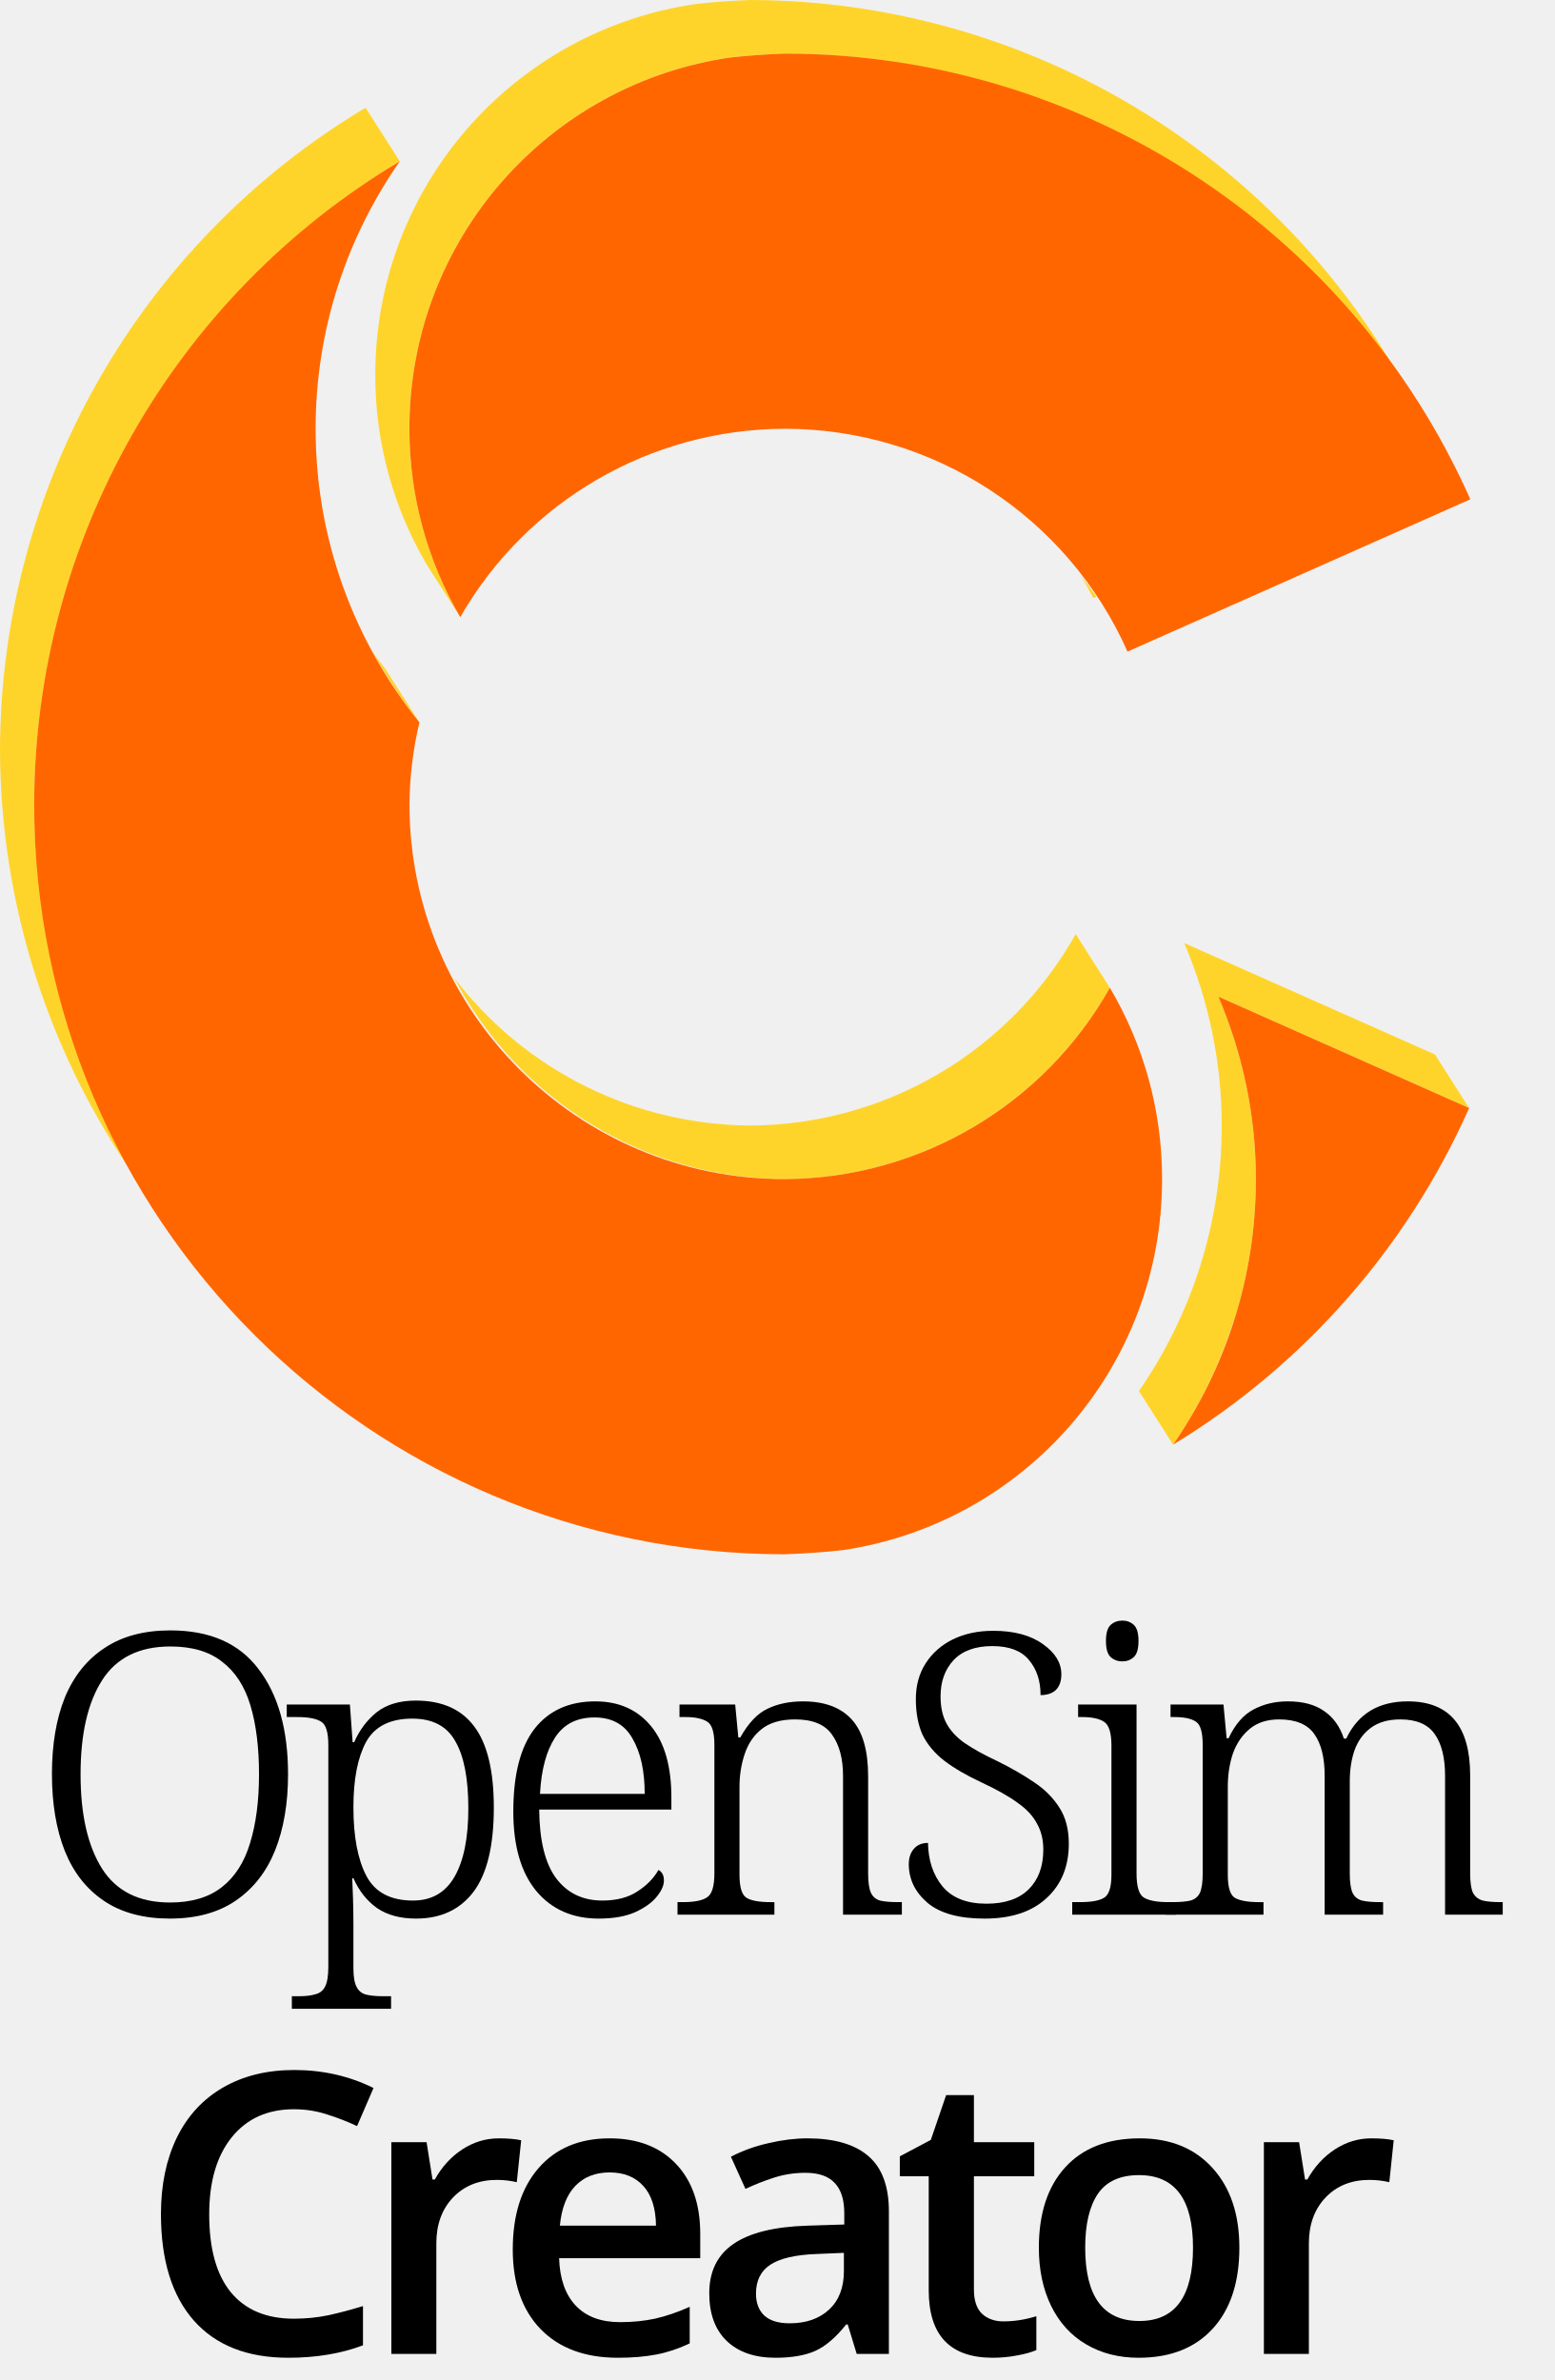
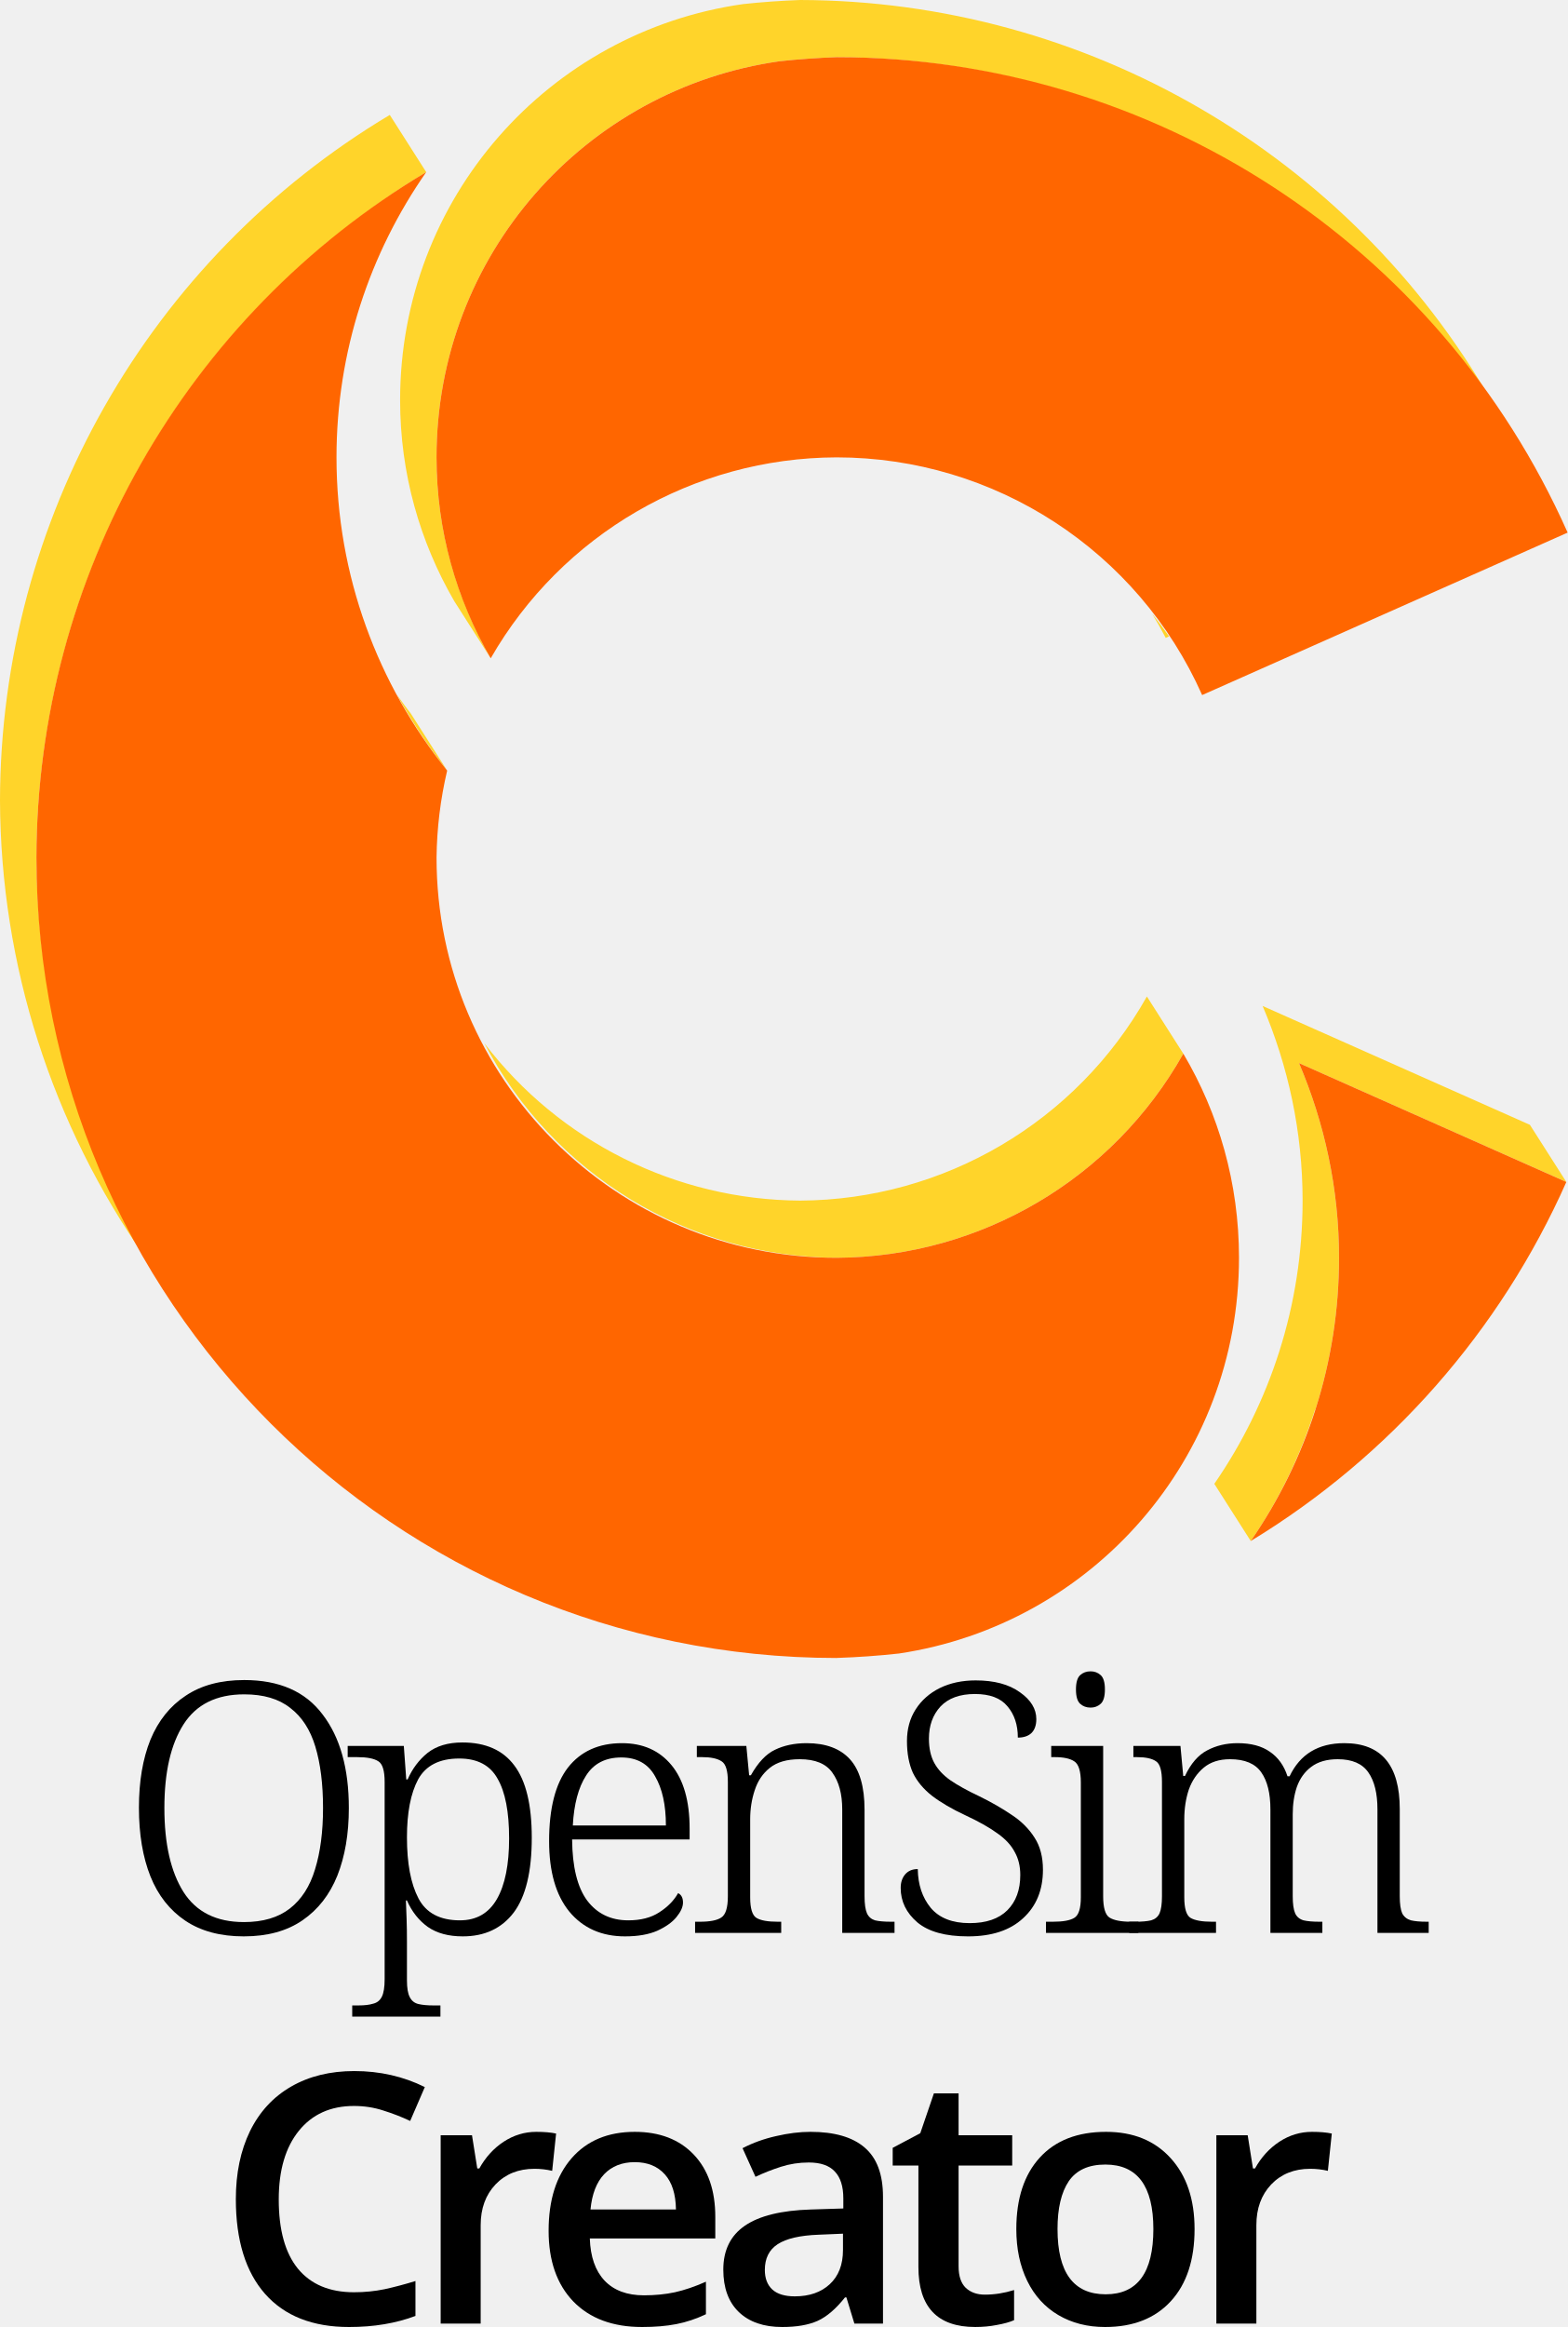
- <svg xmlns="http://www.w3.org/2000/svg" width="128" height="196" viewBox="0 0 128 196" version="1.1" id="svg5">
+ <svg xmlns="http://www.w3.org/2000/svg" width="198" height="293.836" viewBox="0 0 198 293.836" version="1.1" id="svg5">
+   <style>@media (prefers-color-scheme: dark) { #text8808 { fill: white; } }</style>
  <defs id="defs2">
    </defs>
-   <g id="layer1" transform="translate(-6.943702)">
-     <g id="g4360" transform="matrix(1.103448,0,0,1.103448,-2.38173,-8.827588)" style="stroke-width:0.906">
+   <g id="layer1" transform="translate(-6.943704)">
+     <g aria-label="OpenSim Creator" id="text8808" transform="matrix(1.1081,0,0,1.1081,-139.0307,151.527)">
+       <g id="g2" transform="matrix(0.6123422,0,0,0.6123422,71.72456,17.83475)" style="stroke-width:2.65">
+         <path d="m 163.894,139.47 q -6.528,0 -10.268,4.627 -3.739,4.627 -3.739,12.771 0,8.525 3.581,12.898 3.613,4.373 10.426,4.373 2.947,0 5.704,-0.57 2.757,-0.602 5.736,-1.521 v 6.496 q -5.451,2.06 -12.359,2.06 -10.172,0 -15.623,-6.148 -5.451,-6.18 -5.451,-17.651 0,-7.225 2.63,-12.644 2.662,-5.419 7.669,-8.303 5.007,-2.884 11.757,-2.884 7.099,0 13.12,2.979 l -2.725,6.306 q -2.345,-1.109 -4.975,-1.933 -2.599,-0.856 -5.482,-0.856 z" id="path559" />
+         <path d="m 197.805,144.287 q 2.25,0 3.708,0.317 l -0.729,6.94 q -1.584,-0.38 -3.296,-0.38 -4.468,0 -7.257,2.915 -2.757,2.915 -2.757,7.574 v 18.317 h -7.447 v -35.049 h 5.831 l 0.982,6.18 h 0.38 q 1.743,-3.137 4.532,-4.975 2.82,-1.838 6.053,-1.838 z" id="path561" />
+         <path d="m 217.518,180.603 q -8.176,0 -12.803,-4.753 -4.595,-4.785 -4.595,-13.151 0,-8.588 4.278,-13.5 4.278,-4.912 11.757,-4.912 6.94,0 10.965,4.215 4.025,4.215 4.025,11.598 v 4.025 h -23.355 q 0.158,5.102 2.757,7.859 2.599,2.725 7.32,2.725 3.106,0 5.768,-0.57 2.694,-0.602 5.768,-1.965 v 6.053 q -2.725,1.299 -5.514,1.838 -2.789,0.539 -6.37,0.539 z m -1.363,-30.676 q -3.549,0 -5.704,2.25 -2.123,2.25 -2.535,6.56 h 15.908 q -0.063,-4.342 -2.092,-6.56 -2.028,-2.25 -5.577,-2.25 z" id="path563" />
+         <path d="m 257.038,179.97 -1.489,-4.88 h -0.254 q -2.535,3.201 -5.102,4.373 -2.567,1.141 -6.591,1.141 -5.165,0 -8.081,-2.789 -2.884,-2.789 -2.884,-7.891 0,-5.419 4.025,-8.176 4.025,-2.757 12.264,-3.011 l 6.053,-0.19 v -1.87 q 0,-3.359 -1.585,-5.007 -1.553,-1.68 -4.849,-1.68 -2.694,0 -5.165,0.792 -2.472,0.792 -4.753,1.87 l -2.408,-5.324 q 2.852,-1.489 6.243,-2.25 3.391,-0.792 6.401,-0.792 6.687,0 10.077,2.915 3.422,2.915 3.422,9.158 v 23.609 z m -11.091,-5.07 q 4.056,0 6.496,-2.25 2.472,-2.282 2.472,-6.37 v -3.042 l -4.5,0.19 q -5.261,0.19 -7.669,1.775 -2.377,1.553 -2.377,4.785 0,2.345 1.394,3.644 1.394,1.268 4.183,1.268 z" id="path565" />
+         <path d="m 281.314,174.582 q 2.725,0 5.451,-0.856 v 5.609 q -1.236,0.539 -3.201,0.887 -1.933,0.38 -4.025,0.38 -10.584,0 -10.584,-11.155 v -18.887 h -4.785 v -3.296 l 5.134,-2.725 2.535,-7.415 h 4.595 v 7.796 h 9.982 v 5.641 h -9.982 v 18.76 q 0,2.694 1.331,3.993 1.363,1.268 3.549,1.268 z" id="path567" />
+         <path d="m 320.359,162.382 q 0,8.588 -4.405,13.405 -4.405,4.817 -12.264,4.817 -4.912,0 -8.683,-2.218 -3.771,-2.218 -5.799,-6.37 -2.028,-4.151 -2.028,-9.634 0,-8.525 4.373,-13.31 4.373,-4.785 12.327,-4.785 7.606,0 12.042,4.912 4.437,4.88 4.437,13.183 z m -25.51,0 q 0,12.137 8.968,12.137 8.873,0 8.873,-12.137 0,-12.01 -8.937,-12.01 -4.69,0 -6.813,3.106 -2.092,3.106 -2.092,8.905 z" id="path569" />
+         <path d="m 342.195,144.287 q 2.25,0 3.708,0.317 l -0.729,6.94 q -1.584,-0.38 -3.296,-0.38 -4.468,0 -7.257,2.915 -2.757,2.915 -2.757,7.574 v 18.317 h -7.447 v -35.049 h 5.831 l 0.982,6.18 h 0.38 q 1.743,-3.137 4.532,-4.975 2.82,-1.838 6.053,-1.838 z" id="path571" />
+       </g>
+       <g id="g4" transform="matrix(0.6123422,0,0,0.6123422,65.71712,31.74239)">
+         <path d="m 153.207,85.199 q -6.555,0 -10.903,-2.921 -4.348,-2.921 -6.49,-8.242 -2.142,-5.387 -2.142,-12.785 0,-7.334 2.142,-12.656 2.207,-5.322 6.555,-8.178 4.348,-2.921 10.903,-2.921 9.8,0 14.603,6.425 4.868,6.36 4.868,17.393 0,7.204 -2.142,12.591 -2.142,5.322 -6.49,8.307 -4.348,2.985 -10.903,2.985 z m 0,-2.661 q 5.322,0 8.567,-2.531 3.245,-2.531 4.673,-7.269 1.493,-4.803 1.493,-11.423 0,-6.685 -1.428,-11.423 -1.428,-4.738 -4.673,-7.204 -3.18,-2.531 -8.567,-2.531 -7.723,0 -11.293,5.581 -3.57,5.581 -3.57,15.576 0,9.995 3.57,15.641 3.57,5.581 11.228,5.581 z" id="path545" />
+         <path d="m 224.17,85.199 q -6.555,0 -10.384,-4.608 -3.764,-4.608 -3.764,-13.11 0,-9.151 3.505,-13.694 3.57,-4.543 10.06,-4.543 5.841,0 9.216,4.089 3.375,4.089 3.375,11.812 V 67.156 H 214.305 q 0.065,7.658 2.791,11.358 2.791,3.699 7.658,3.699 3.505,0 5.776,-1.493 2.336,-1.493 3.505,-3.57 0.909,0.454 0.909,1.752 0,1.233 -1.233,2.726 -1.168,1.428 -3.57,2.531 -2.401,1.038 -5.971,1.038 z M 214.435,64.56 h 17.329 q 0,-5.711 -2.012,-9.151 -1.947,-3.505 -6.295,-3.505 -4.413,0 -6.555,3.375 -2.142,3.31 -2.466,9.281 z" id="path549" />
+         <path d="M 237.196,84.55 V 82.473 h 0.909 q 2.791,0 3.959,-0.779 1.233,-0.779 1.233,-3.959 V 56.448 q 0,-3.115 -1.168,-3.829 -1.168,-0.779 -3.634,-0.779 h -0.974 v -2.077 h 9.216 l 0.519,5.452 h 0.325 q 2.012,-3.57 4.478,-4.738 2.531,-1.233 5.906,-1.233 5.322,0 8.048,2.985 2.726,2.985 2.726,9.411 v 16.095 q 0,2.142 0.454,3.18 0.454,0.974 1.493,1.298 1.103,0.26 2.985,0.26 h 0.649 v 2.077 h -9.735 V 61.575 q 0,-4.283 -1.817,-6.815 -1.752,-2.531 -6.101,-2.531 -3.57,0 -5.581,1.623 -1.947,1.558 -2.791,4.154 -0.844,2.531 -0.844,5.387 v 14.538 q 0,3.115 1.168,3.829 1.168,0.714 3.959,0.714 h 0.649 v 2.077 z" id="path551" />
+         <path d="m 287.993,85.199 q -6.295,0 -9.411,-2.596 -3.115,-2.661 -3.115,-6.425 0,-1.558 0.844,-2.531 0.844,-0.974 2.336,-0.974 0.065,4.348 2.401,7.204 2.401,2.856 7.269,2.856 4.608,0 7.009,-2.401 2.401,-2.401 2.401,-6.555 0,-2.466 -1.038,-4.283 -0.974,-1.882 -3.18,-3.44 -2.207,-1.623 -5.971,-3.375 -3.764,-1.752 -6.23,-3.634 -2.401,-1.882 -3.57,-4.283 -1.103,-2.466 -1.103,-5.906 0,-3.375 1.623,-5.906 1.623,-2.531 4.478,-3.959 2.921,-1.428 6.685,-1.428 5.192,0 8.242,2.207 3.05,2.142 3.05,4.997 0,1.687 -0.909,2.596 -0.909,0.844 -2.531,0.844 0,-3.57 -1.947,-5.841 -1.882,-2.272 -6.036,-2.272 -4.219,0 -6.425,2.336 -2.142,2.336 -2.142,5.971 0,2.661 0.974,4.478 0.974,1.817 2.985,3.245 2.077,1.428 5.387,2.985 3.44,1.687 6.101,3.505 2.661,1.752 4.219,4.219 1.558,2.401 1.558,5.971 0,5.646 -3.699,9.021 -3.634,3.375 -10.254,3.375 z" id="path553" />
+         <path d="m 310.819,42.624 q -1.168,0 -1.947,-0.714 -0.779,-0.714 -0.779,-2.661 0,-1.947 0.779,-2.661 0.779,-0.714 1.947,-0.714 1.103,0 1.882,0.714 0.779,0.714 0.779,2.661 0,1.947 -0.779,2.661 -0.779,0.714 -1.882,0.714 z m -8.307,41.926 V 82.473 h 1.298 q 2.791,0 3.959,-0.714 1.233,-0.714 1.233,-3.829 V 56.577 q 0,-3.18 -1.233,-3.959 -1.168,-0.779 -3.634,-0.779 h -0.649 v -2.077 h 9.67 v 27.972 q 0,3.18 1.168,3.959 1.233,0.779 4.024,0.779 h 1.363 v 2.077 z" id="path555" />
+         <path d="M 318.003,84.55 V 82.473 h 1.103 q 1.882,0 2.985,-0.26 1.103,-0.325 1.558,-1.298 0.454,-1.038 0.454,-3.18 V 56.448 q 0,-3.115 -1.103,-3.829 -1.103,-0.779 -3.57,-0.779 h -0.649 v -2.077 h 8.762 l 0.519,5.581 h 0.325 q 1.623,-3.44 4.089,-4.738 2.531,-1.363 5.711,-1.363 3.764,0 6.036,1.623 2.272,1.558 3.245,4.543 h 0.389 q 2.921,-6.166 10.189,-6.166 10.319,0 10.319,12.266 v 16.225 q 0,2.142 0.454,3.18 0.519,0.974 1.623,1.298 1.103,0.26 2.921,0.26 h 0.389 v 2.077 h -9.54 V 61.575 q 0,-4.478 -1.687,-6.879 -1.687,-2.466 -5.711,-2.466 -3.05,0 -4.932,1.428 -1.817,1.363 -2.661,3.699 -0.779,2.272 -0.779,5.127 v 15.252 q 0,2.142 0.454,3.18 0.454,0.974 1.558,1.298 1.103,0.26 2.985,0.26 h 0.519 v 2.077 h -9.67 V 61.575 q 0,-4.478 -1.687,-6.879 -1.687,-2.466 -5.841,-2.466 -2.985,0 -4.868,1.558 -1.882,1.558 -2.791,4.089 -0.844,2.531 -0.844,5.517 v 14.538 q 0,3.115 1.168,3.829 1.233,0.714 4.024,0.714 h 0.714 v 2.077 z" id="path557" />
+         <path d="m 173.372,100.126 v -2.077 h 1.168 q 1.687,0 2.726,-0.325 1.103,-0.26 1.623,-1.298 0.519,-1.038 0.519,-3.245 V 56.448 q 0,-3.115 -1.168,-3.829 -1.168,-0.779 -3.959,-0.779 h -1.752 v -2.077 h 10.449 l 0.454,6.23 h 0.26 q 1.298,-2.985 3.699,-4.932 2.466,-1.947 6.49,-1.947 6.49,0 9.67,4.283 3.245,4.283 3.245,13.434 0,9.476 -3.375,13.954 -3.375,4.413 -9.476,4.413 -3.959,0 -6.49,-1.752 -2.531,-1.817 -3.894,-4.932 h -0.195 q 0.065,1.428 0.13,3.44 0.065,1.947 0.065,4.219 v 7.204 q 0,2.142 0.519,3.115 0.519,1.038 1.623,1.298 1.103,0.26 2.791,0.26 h 1.298 v 2.077 z m 20.054,-17.913 q 4.608,0 6.879,-3.959 2.272,-3.959 2.272,-11.293 0,-7.399 -2.142,-11.098 -2.077,-3.764 -7.139,-3.764 -5.517,0 -7.658,3.894 -2.077,3.894 -2.077,10.774 0,7.269 2.142,11.358 2.142,4.089 7.723,4.089 z" id="path547" />
+       </g>
+     </g>
+     <g id="g4360" transform="matrix(1.804803,0,0,1.804803,-8.308996,-14.43842)" style="stroke-width:0.906">
      <path id="path4312" style="opacity:1;fill:#ffd42a;fill-opacity:1;stroke:none;stroke-width:7.25;stroke-linejoin:bevel;stroke-dasharray:none;stroke-opacity:1" d="m 64.451,8 a 56,56 0 0 0 -4,0.287 c -13.599,1.931 -24,13.566 -24,27.713 0,5.137 1.393,9.928 3.791,14.059 l 2.551,4 c -0.378,-0.651 -0.721,-1.324 -1.047,-2.006 -0.083,-0.173 -0.163,-0.347 -0.242,-0.521 -0.262,-0.577 -0.503,-1.165 -0.727,-1.762 -0.036,-0.097 -0.084,-0.189 -0.119,-0.287 a 28,28 0 0 1 0.006,-0.008 C 39.596,46.518 39,43.334 39,40 39,25.853 49.401,14.219 63,12.287 A 56,56 0 0 1 67,12 56,56 0 0 1 112.854,36.098 56,56 0 0 0 64.451,8 Z M 35.729,16.041 A 56,56 0 0 0 8.451,64 56,56 0 0 0 18.689,96.076 56,56 0 0 1 11,68 56,56 0 0 1 31.213,25.082 c 0.004,-0.012 0.006,-0.025 0.01,-0.037 a 56,56 0 0 1 0.148,-0.115 56,56 0 0 1 0.617,-0.473 56,56 0 0 1 6.291,-4.416 z m 53.354,34.908 a 28,28 0 0 1 0.949,1.682 l 0.232,-0.104 a 28,28 0 0 0 -1.182,-1.578 z m -52.848,5.666 c 0.322,0.593 0.669,1.17 1.023,1.742 0.339,0.55 0.689,1.092 1.055,1.623 0.46,0.658 0.929,1.308 1.432,1.932 l -2.551,-4 C 36.856,57.494 36.552,57.049 36.234,56.615 Z M 88.713,77.719 A 28,28 0 0 1 64.451,92 28,28 0 0 1 42.348,80.99 28,28 0 0 0 67,96 28,28 0 0 0 91.262,81.719 Z m 8.1,0.664 c 1.783,4.192 2.797,8.784 2.797,13.617 0,7.35 -2.286,14.177 -6.178,19.816 l 2.549,4 c 1.928,-2.794 3.442,-5.885 4.496,-9.182 a 56,56 0 0 0 0.035,-0.033 c 1.069,-3.346 1.646,-6.908 1.646,-10.602 0,-4.833 -1.014,-9.425 -2.797,-13.617 l 14.947,6.643 3.76,1.672 -2.551,-4 z" />
      <path id="path3929" style="opacity:1;fill:#ff6600;fill-opacity:1;stroke:none;stroke-width:7.25;stroke-linejoin:bevel;stroke-dasharray:none;stroke-opacity:1" d="M 67,12 A 56,56 0 0 0 63.001,12.287 C 49.402,14.219 39,25.853 39,40 c 0,5.137 1.395,9.927 3.792,14.058 A 28,28 0 0 1 67,40 28,28 0 0 1 92.58,56.63 L 118.158,45.264 A 56,56 0 0 0 67,12 Z M 38.279,20.041 A 56,56 0 0 0 11,68 56,56 0 0 0 67,124 v -0.004 c 0.012,7e-5 0.024,-2.7e-4 0.036,0 a 56,56 0 0 0 4.329,-0.309 c 13.498,-2.019 23.794,-13.612 23.794,-27.687 0,-5.224 -1.423,-10.102 -3.896,-14.28 a 28,28 0 0 1 -24.262,14.281 28,28 0 0 1 -28,-28 28,28 0 0 1 0.743,-6.087 C 34.906,55.908 32,48.287 32,40 32,32.588 34.327,25.708 38.279,20.041 Z m 61.083,62.342 c 1.783,4.192 2.798,8.784 2.798,13.617 0,7.35 -2.286,14.177 -6.178,19.817 A 56,56 0 0 0 118.068,90.697 Z" />
    </g>
-     <g aria-label="OpenSim Creator" id="text8808" style="font-size:64.901px;line-height:1.25;font-family:Bebas;-inkscape-font-specification:Bebas;letter-spacing:-4.498px;word-spacing:-4.782px;stroke-width:1.623" transform="matrix(0.8125,0,0,0.8125,-108.6807,89.82212)">
-       <g id="g4" transform="matrix(0.6123422,0,0,0.6123422,65.71712,31.74239)" style="stroke-width:2.65">
-         <path d="m 173.372,100.126 v -2.077 h 1.168 q 1.687,0 2.726,-0.325 1.103,-0.26 1.623,-1.298 0.519,-1.038 0.519,-3.245 V 56.448 q 0,-3.115 -1.168,-3.829 -1.168,-0.779 -3.959,-0.779 h -1.752 v -2.077 h 10.449 l 0.454,6.23 h 0.26 q 1.298,-2.985 3.699,-4.932 2.466,-1.947 6.49,-1.947 6.49,0 9.67,4.283 3.245,4.283 3.245,13.434 0,9.476 -3.375,13.954 -3.375,4.413 -9.476,4.413 -3.959,0 -6.49,-1.752 -2.531,-1.817 -3.894,-4.932 h -0.195 q 0.065,1.428 0.13,3.44 0.065,1.947 0.065,4.219 v 7.204 q 0,2.142 0.519,3.115 0.519,1.038 1.623,1.298 1.103,0.26 2.791,0.26 h 1.298 v 2.077 z m 20.054,-17.913 q 4.608,0 6.879,-3.959 2.272,-3.959 2.272,-11.293 0,-7.399 -2.142,-11.098 -2.077,-3.764 -7.139,-3.764 -5.517,0 -7.658,3.894 -2.077,3.894 -2.077,10.774 0,7.269 2.142,11.358 2.142,4.089 7.723,4.089 z" style="font-weight:300;font-family:'Noto Serif';-inkscape-font-specification:'Noto Serif Light';stroke-width:2.65" id="path547" />
-         <g id="g3" style="stroke-width:2.65">
-           <path d="m 153.207,85.199 q -6.555,0 -10.903,-2.921 -4.348,-2.921 -6.49,-8.242 -2.142,-5.387 -2.142,-12.785 0,-7.334 2.142,-12.656 2.207,-5.322 6.555,-8.178 4.348,-2.921 10.903,-2.921 9.8,0 14.603,6.425 4.868,6.36 4.868,17.393 0,7.204 -2.142,12.591 -2.142,5.322 -6.49,8.307 -4.348,2.985 -10.903,2.985 z m 0,-2.661 q 5.322,0 8.567,-2.531 3.245,-2.531 4.673,-7.269 1.493,-4.803 1.493,-11.423 0,-6.685 -1.428,-11.423 -1.428,-4.738 -4.673,-7.204 -3.18,-2.531 -8.567,-2.531 -7.723,0 -11.293,5.581 -3.57,5.581 -3.57,15.576 0,9.995 3.57,15.641 3.57,5.581 11.228,5.581 z" style="font-weight:300;font-family:'Noto Serif';-inkscape-font-specification:'Noto Serif Light';stroke-width:2.65" id="path545" />
-           <path d="m 224.17,85.199 q -6.555,0 -10.384,-4.608 -3.764,-4.608 -3.764,-13.11 0,-9.151 3.505,-13.694 3.57,-4.543 10.06,-4.543 5.841,0 9.216,4.089 3.375,4.089 3.375,11.812 V 67.156 H 214.305 q 0.065,7.658 2.791,11.358 2.791,3.699 7.658,3.699 3.505,0 5.776,-1.493 2.336,-1.493 3.505,-3.57 0.909,0.454 0.909,1.752 0,1.233 -1.233,2.726 -1.168,1.428 -3.57,2.531 -2.401,1.038 -5.971,1.038 z M 214.435,64.56 h 17.329 q 0,-5.711 -2.012,-9.151 -1.947,-3.505 -6.295,-3.505 -4.413,0 -6.555,3.375 -2.142,3.31 -2.466,9.281 z" style="font-weight:300;font-family:'Noto Serif';-inkscape-font-specification:'Noto Serif Light';stroke-width:2.65" id="path549" />
-           <path d="M 237.196,84.55 V 82.473 h 0.909 q 2.791,0 3.959,-0.779 1.233,-0.779 1.233,-3.959 V 56.448 q 0,-3.115 -1.168,-3.829 -1.168,-0.779 -3.634,-0.779 h -0.974 v -2.077 h 9.216 l 0.519,5.452 h 0.325 q 2.012,-3.57 4.478,-4.738 2.531,-1.233 5.906,-1.233 5.322,0 8.048,2.985 2.726,2.985 2.726,9.411 v 16.095 q 0,2.142 0.454,3.18 0.454,0.974 1.493,1.298 1.103,0.26 2.985,0.26 h 0.649 v 2.077 h -9.735 V 61.575 q 0,-4.283 -1.817,-6.815 -1.752,-2.531 -6.101,-2.531 -3.57,0 -5.581,1.623 -1.947,1.558 -2.791,4.154 -0.844,2.531 -0.844,5.387 v 14.538 q 0,3.115 1.168,3.829 1.168,0.714 3.959,0.714 h 0.649 v 2.077 z" style="font-weight:300;font-family:'Noto Serif';-inkscape-font-specification:'Noto Serif Light';stroke-width:2.65" id="path551" />
-           <path d="m 287.993,85.199 q -6.295,0 -9.411,-2.596 -3.115,-2.661 -3.115,-6.425 0,-1.558 0.844,-2.531 0.844,-0.974 2.336,-0.974 0.065,4.348 2.401,7.204 2.401,2.856 7.269,2.856 4.608,0 7.009,-2.401 2.401,-2.401 2.401,-6.555 0,-2.466 -1.038,-4.283 -0.974,-1.882 -3.18,-3.44 -2.207,-1.623 -5.971,-3.375 -3.764,-1.752 -6.23,-3.634 -2.401,-1.882 -3.57,-4.283 -1.103,-2.466 -1.103,-5.906 0,-3.375 1.623,-5.906 1.623,-2.531 4.478,-3.959 2.921,-1.428 6.685,-1.428 5.192,0 8.242,2.207 3.05,2.142 3.05,4.997 0,1.687 -0.909,2.596 -0.909,0.844 -2.531,0.844 0,-3.57 -1.947,-5.841 -1.882,-2.272 -6.036,-2.272 -4.219,0 -6.425,2.336 -2.142,2.336 -2.142,5.971 0,2.661 0.974,4.478 0.974,1.817 2.985,3.245 2.077,1.428 5.387,2.985 3.44,1.687 6.101,3.505 2.661,1.752 4.219,4.219 1.558,2.401 1.558,5.971 0,5.646 -3.699,9.021 -3.634,3.375 -10.254,3.375 z" style="font-weight:300;font-family:'Noto Serif';-inkscape-font-specification:'Noto Serif Light';stroke-width:2.65" id="path553" />
-           <path d="m 310.819,42.624 q -1.168,0 -1.947,-0.714 -0.779,-0.714 -0.779,-2.661 0,-1.947 0.779,-2.661 0.779,-0.714 1.947,-0.714 1.103,0 1.882,0.714 0.779,0.714 0.779,2.661 0,1.947 -0.779,2.661 -0.779,0.714 -1.882,0.714 z m -8.307,41.926 V 82.473 h 1.298 q 2.791,0 3.959,-0.714 1.233,-0.714 1.233,-3.829 V 56.577 q 0,-3.18 -1.233,-3.959 -1.168,-0.779 -3.634,-0.779 h -0.649 v -2.077 h 9.67 v 27.972 q 0,3.18 1.168,3.959 1.233,0.779 4.024,0.779 h 1.363 v 2.077 z" style="font-weight:300;font-family:'Noto Serif';-inkscape-font-specification:'Noto Serif Light';stroke-width:2.65" id="path555" />
-           <path d="M 318.003,84.55 V 82.473 h 1.103 q 1.882,0 2.985,-0.26 1.103,-0.325 1.558,-1.298 0.454,-1.038 0.454,-3.18 V 56.448 q 0,-3.115 -1.103,-3.829 -1.103,-0.779 -3.57,-0.779 h -0.649 v -2.077 h 8.762 l 0.519,5.581 h 0.325 q 1.623,-3.44 4.089,-4.738 2.531,-1.363 5.711,-1.363 3.764,0 6.036,1.623 2.272,1.558 3.245,4.543 h 0.389 q 2.921,-6.166 10.189,-6.166 10.319,0 10.319,12.266 v 16.225 q 0,2.142 0.454,3.18 0.519,0.974 1.623,1.298 1.103,0.26 2.921,0.26 h 0.389 v 2.077 h -9.54 V 61.575 q 0,-4.478 -1.687,-6.879 -1.687,-2.466 -5.711,-2.466 -3.05,0 -4.932,1.428 -1.817,1.363 -2.661,3.699 -0.779,2.272 -0.779,5.127 v 15.252 q 0,2.142 0.454,3.18 0.454,0.974 1.558,1.298 1.103,0.26 2.985,0.26 h 0.519 v 2.077 h -9.67 V 61.575 q 0,-4.478 -1.687,-6.879 -1.687,-2.466 -5.841,-2.466 -2.985,0 -4.868,1.558 -1.882,1.558 -2.791,4.089 -0.844,2.531 -0.844,5.517 v 14.538 q 0,3.115 1.168,3.829 1.233,0.714 4.024,0.714 h 0.714 v 2.077 z" style="font-weight:300;font-family:'Noto Serif';-inkscape-font-specification:'Noto Serif Light';stroke-width:2.65" id="path557" />
-         </g>
-       </g>
-       <g id="g2" transform="matrix(0.6123422,0,0,0.6123422,71.72456,17.83475)" style="stroke-width:2.65">
-         <path d="m 163.894,139.47 q -6.528,0 -10.268,4.627 -3.739,4.627 -3.739,12.771 0,8.525 3.581,12.898 3.613,4.373 10.426,4.373 2.947,0 5.704,-0.57 2.757,-0.602 5.736,-1.521 v 6.496 q -5.451,2.06 -12.359,2.06 -10.172,0 -15.623,-6.148 -5.451,-6.18 -5.451,-17.651 0,-7.225 2.63,-12.644 2.662,-5.419 7.669,-8.303 5.007,-2.884 11.757,-2.884 7.099,0 13.12,2.979 l -2.725,6.306 q -2.345,-1.109 -4.975,-1.933 -2.599,-0.856 -5.482,-0.856 z" style="font-weight:600;font-family:'Open Sans';-inkscape-font-specification:'Open Sans Semi-Bold';stroke-width:2.65" id="path559" />
-         <path d="m 197.805,144.287 q 2.25,0 3.708,0.317 l -0.729,6.94 q -1.584,-0.38 -3.296,-0.38 -4.468,0 -7.257,2.915 -2.757,2.915 -2.757,7.574 v 18.317 h -7.447 v -35.049 h 5.831 l 0.982,6.18 h 0.38 q 1.743,-3.137 4.532,-4.975 2.82,-1.838 6.053,-1.838 z" style="font-weight:600;font-family:'Open Sans';-inkscape-font-specification:'Open Sans Semi-Bold';stroke-width:2.65" id="path561" />
-         <path d="m 217.518,180.603 q -8.176,0 -12.803,-4.753 -4.595,-4.785 -4.595,-13.151 0,-8.588 4.278,-13.5 4.278,-4.912 11.757,-4.912 6.94,0 10.965,4.215 4.025,4.215 4.025,11.598 v 4.025 h -23.355 q 0.158,5.102 2.757,7.859 2.599,2.725 7.32,2.725 3.106,0 5.768,-0.57 2.694,-0.602 5.768,-1.965 v 6.053 q -2.725,1.299 -5.514,1.838 -2.789,0.539 -6.37,0.539 z m -1.363,-30.676 q -3.549,0 -5.704,2.25 -2.123,2.25 -2.535,6.56 h 15.908 q -0.063,-4.342 -2.092,-6.56 -2.028,-2.25 -5.577,-2.25 z" style="font-weight:600;font-family:'Open Sans';-inkscape-font-specification:'Open Sans Semi-Bold';stroke-width:2.65" id="path563" />
-         <path d="m 257.038,179.97 -1.489,-4.88 h -0.254 q -2.535,3.201 -5.102,4.373 -2.567,1.141 -6.591,1.141 -5.165,0 -8.081,-2.789 -2.884,-2.789 -2.884,-7.891 0,-5.419 4.025,-8.176 4.025,-2.757 12.264,-3.011 l 6.053,-0.19 v -1.87 q 0,-3.359 -1.585,-5.007 -1.553,-1.68 -4.849,-1.68 -2.694,0 -5.165,0.792 -2.472,0.792 -4.753,1.87 l -2.408,-5.324 q 2.852,-1.489 6.243,-2.25 3.391,-0.792 6.401,-0.792 6.687,0 10.077,2.915 3.422,2.915 3.422,9.158 v 23.609 z m -11.091,-5.07 q 4.056,0 6.496,-2.25 2.472,-2.282 2.472,-6.37 v -3.042 l -4.5,0.19 q -5.261,0.19 -7.669,1.775 -2.377,1.553 -2.377,4.785 0,2.345 1.394,3.644 1.394,1.268 4.183,1.268 z" style="font-weight:600;font-family:'Open Sans';-inkscape-font-specification:'Open Sans Semi-Bold';stroke-width:2.65" id="path565" />
-         <path d="m 281.314,174.582 q 2.725,0 5.451,-0.856 v 5.609 q -1.236,0.539 -3.201,0.887 -1.933,0.38 -4.025,0.38 -10.584,0 -10.584,-11.155 v -18.887 h -4.785 v -3.296 l 5.134,-2.725 2.535,-7.415 h 4.595 v 7.796 h 9.982 v 5.641 h -9.982 v 18.76 q 0,2.694 1.331,3.993 1.363,1.268 3.549,1.268 z" style="font-weight:600;font-family:'Open Sans';-inkscape-font-specification:'Open Sans Semi-Bold';stroke-width:2.65" id="path567" />
-         <path d="m 320.359,162.382 q 0,8.588 -4.405,13.405 -4.405,4.817 -12.264,4.817 -4.912,0 -8.683,-2.218 -3.771,-2.218 -5.799,-6.37 -2.028,-4.151 -2.028,-9.634 0,-8.525 4.373,-13.31 4.373,-4.785 12.327,-4.785 7.606,0 12.042,4.912 4.437,4.88 4.437,13.183 z m -25.51,0 q 0,12.137 8.968,12.137 8.873,0 8.873,-12.137 0,-12.01 -8.937,-12.01 -4.69,0 -6.813,3.106 -2.092,3.106 -2.092,8.905 z" style="font-weight:600;font-family:'Open Sans';-inkscape-font-specification:'Open Sans Semi-Bold';stroke-width:2.65" id="path569" />
-         <path d="m 342.195,144.287 q 2.25,0 3.708,0.317 l -0.729,6.94 q -1.584,-0.38 -3.296,-0.38 -4.468,0 -7.257,2.915 -2.757,2.915 -2.757,7.574 v 18.317 h -7.447 v -35.049 h 5.831 l 0.982,6.18 h 0.38 q 1.743,-3.137 4.532,-4.975 2.82,-1.838 6.053,-1.838 z" style="font-weight:600;font-family:'Open Sans';-inkscape-font-specification:'Open Sans Semi-Bold';stroke-width:2.65" id="path571" />
-       </g>
-       <text xml:space="preserve" style="font-size:236.308px;font-family:sans-serif;-inkscape-font-specification:sans-serif;text-align:center;writing-mode:lr-tb;direction:ltr;text-anchor:middle;fill:#ff0000;stroke-width:18.402;stroke-linejoin:bevel" x="382.487" y="61.384" id="text1">
-         <tspan id="tspan1" style="stroke-width:18.402" x="382.487" y="61.384" />
-         <tspan style="stroke-width:18.402" id="tspan2" x="382.487" y="356.769" />
-       </text>
-     </g>
  </g>
</svg>
